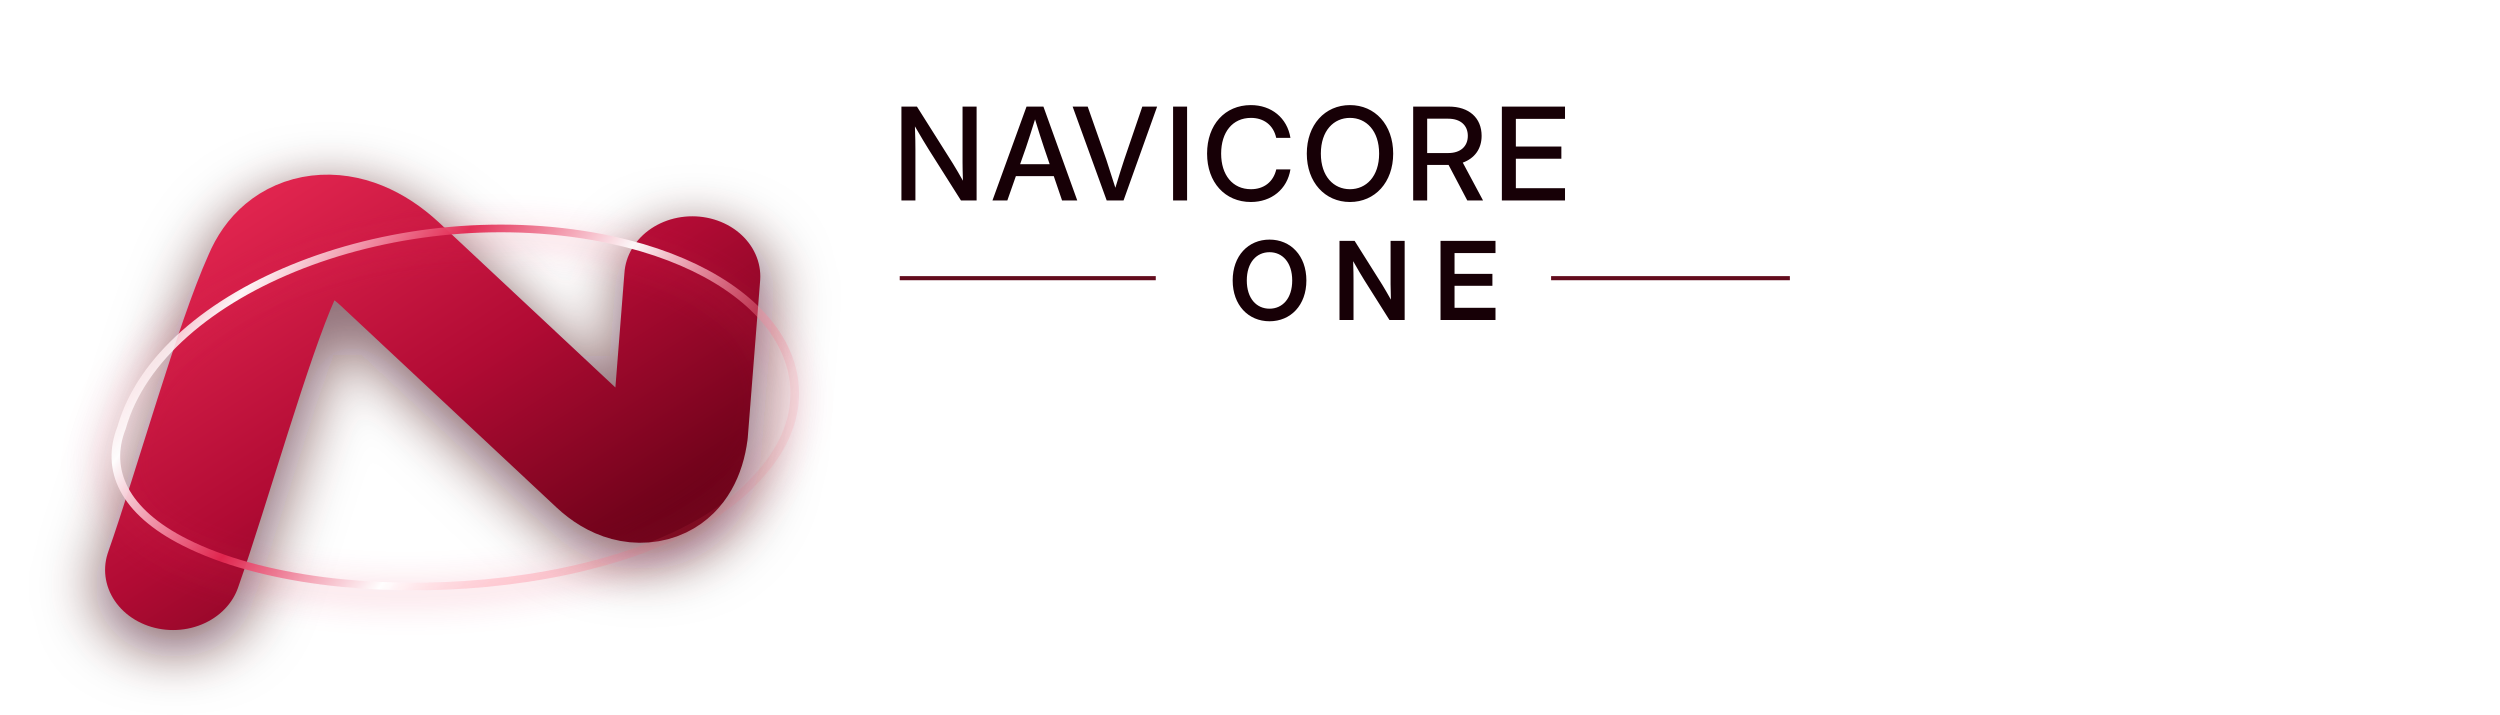
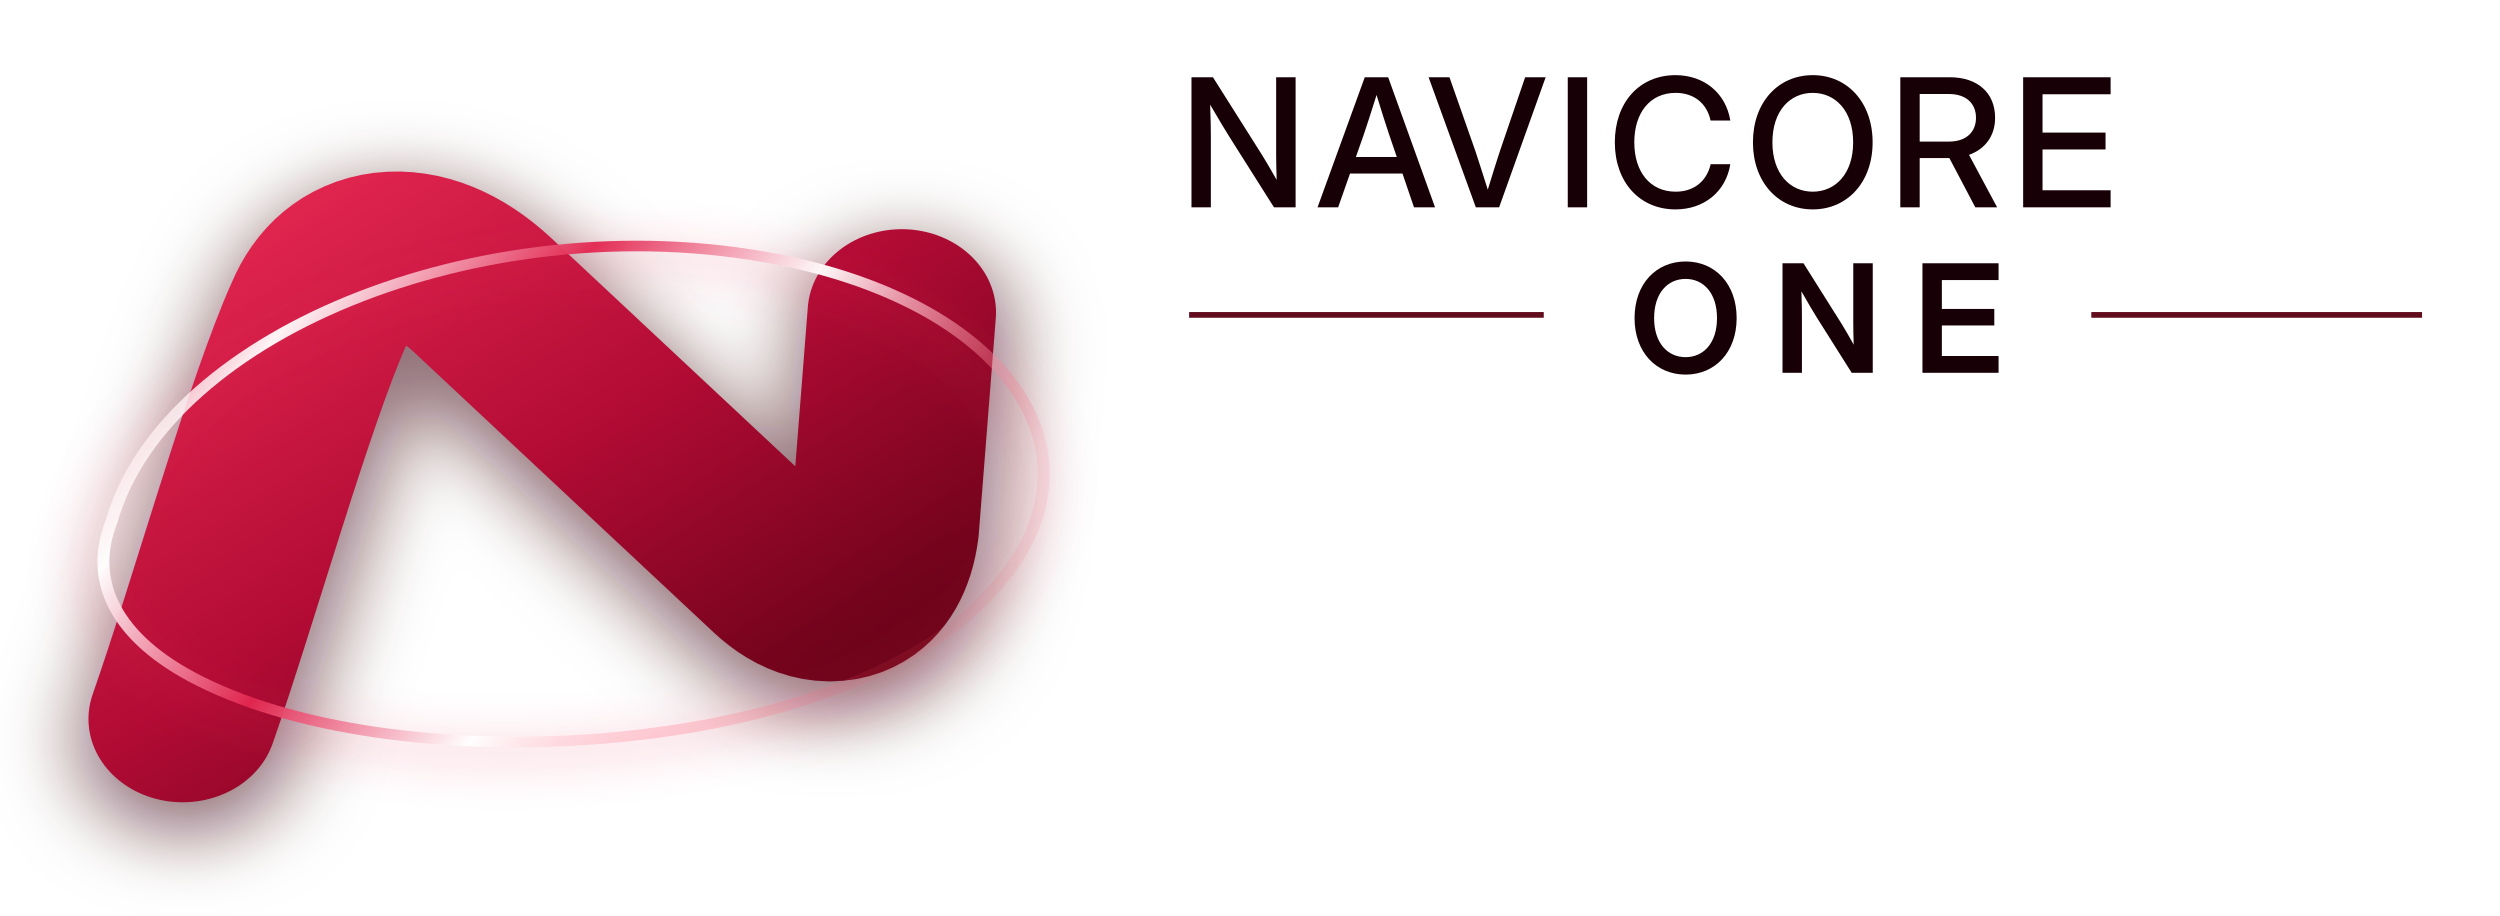
- <svg xmlns="http://www.w3.org/2000/svg" width="1820" height="520" viewBox="0 0 1820 520">
+ <svg xmlns="http://www.w3.org/2000/svg" role="img" aria-label="NAVICORE ONE" width="1314" height="481" viewBox="30 37 1314 481">
  <defs>
    <linearGradient id="xBg" x1="0" y1="0" x2="1" y2="1">
      <stop stop-color="#5B0012" />
      <stop offset=".48" stop-color="#3A000B" />
      <stop offset="1" stop-color="#250006" />
    </linearGradient>
    <linearGradient id="xRibbon" x1="0" y1="0" x2="1" y2="1">
      <stop stop-color="#FFFFFF" />
      <stop offset=".22" stop-color="#FFF7F5" />
      <stop offset=".43" stop-color="#D6B8B9" />
      <stop offset=".58" stop-color="#FFFFFF" />
      <stop offset=".78" stop-color="#E8D6D4" />
      <stop offset="1" stop-color="#FFFFFF" />
    </linearGradient>
    <linearGradient id="xOrbit" x1="0" y1="0" x2="1" y2=".4">
      <stop stop-color="#FFB4C1" stop-opacity=".22" />
      <stop offset=".22" stop-color="#FFFFFF" />
      <stop offset=".45" stop-color="#E32650" />
      <stop offset=".68" stop-color="#FFFFFF" />
      <stop offset="1" stop-color="#FF526D" stop-opacity=".1" />
    </linearGradient>
    <linearGradient id="xRed" x1="0" y1="0" x2="1" y2="1">
      <stop stop-color="#E32650" />
      <stop offset=".48" stop-color="#B10B34" />
      <stop offset="1" stop-color="#5B0012" />
    </linearGradient>
    <radialGradient id="xGlow">
      <stop stop-color="#FF526D" stop-opacity=".46" />
      <stop offset="1" stop-color="#E32650" stop-opacity="0" />
    </radialGradient>
    <filter id="xBloom" x="-50%" y="-50%" width="200%" height="200%">
      <feGaussianBlur stdDeviation="9" />
    </filter>
    <filter id="xShadow" x="-40%" y="-40%" width="180%" height="180%">
      <feGaussianBlur stdDeviation="14" />
    </filter>
  </defs>
  <g transform="translate(75 115) scale(1.5 1.326923)">
    <path d="M 34 226 C 48 181 68 100 82 65 C 92 38 116 34 139 58 L 244 169 C 261 187 277 177 280 151 L 286 65" fill="none" stroke="#3A000B" stroke-width="76" stroke-linecap="round" stroke-linejoin="round" opacity=".55" transform="translate(1 9)" filter="url(#xShadow)" />
    <path d="M 34 226 C 48 181 68 100 82 65 C 92 38 116 34 139 58 L 244 169 C 261 187 277 177 280 151 L 286 65" fill="none" stroke="url(#xRed)" stroke-width="66" stroke-linecap="round" stroke-linejoin="round" />
    <path d="M 9 148 C 28 72 144 20 247 45 C 328 65 359 126 317 176 C 265 241 112 252 40 211 C 10 194 1 171 9 148 Z" fill="none" stroke="#E32650" stroke-width="8" opacity=".24" transform="translate(-4 4)" filter="url(#xBloom)" />
    <path d="M 9 148 C 28 72 144 20 247 45 C 328 65 359 126 317 176 C 265 241 112 252 40 211 C 10 194 1 171 9 148 Z" fill="none" stroke="url(#xOrbit)" stroke-width="4.2" opacity=".95" />
  </g>
-   <text x="650" y="145.96" font-family="Inter Display, Inter, Manrope, Arial, sans-serif" font-size="93.96" font-weight="520" letter-spacing="4.6" fill="#170006">NAVICORE</text>
+   <path fill="#170006" d="M656.24 145.96H666.425V108.982C666.425 105.954 666.379 100.035 666.058 92.006C670.6 99.806 674.316 105.999 676.243 109.027L699.595 145.96H710.973V77.6H700.742V118.295C700.742 120.772 700.834 126.599 701.017 131.554C698.265 126.691 695.237 121.507 693.631 118.937L667.526 77.6H656.24Z M722.501 145.96H733.328L739.568 128.205H767.141L773.197 145.96H784.254L759.617 77.6H747.321ZM742.642 119.534 746.908 107.422C748.789 101.779 750.762 95.768 753.515 86.914C756.222 95.768 758.149 101.779 760.03 107.422L764.159 119.534Z M805.691 145.96H817.941L842.394 77.6H831.613L818.446 116.139C816.794 121.094 814.729 127.7 811.977 136.692C809.132 127.7 807.022 121.094 805.37 116.139L791.836 77.6H780.871Z M864.199 77.6H854.014V145.96H864.199Z M910.641 147.061C925.551 147.061 937.113 137.839 939.453 123.296H929.13C926.974 132.563 920 137.748 910.732 137.748C897.244 137.748 888.986 127.287 888.986 111.826C888.986 96.273 897.244 85.813 910.732 85.813C920.046 85.813 927.065 91.043 929.084 100.356H939.453C937.067 85.767 925.551 76.499 910.641 76.499C891.739 76.499 878.755 90.768 878.755 111.826C878.755 132.747 891.784 147.061 910.641 147.061Z M982.774 147.061C1000.988 147.061 1014.247 132.747 1014.247 111.826C1014.247 90.814 1000.988 76.499 982.774 76.499C964.56 76.499 951.347 90.814 951.347 111.826C951.347 132.701 964.56 147.061 982.774 147.061ZM982.774 137.748C970.983 137.748 961.578 128.48 961.578 111.826C961.578 95.08 970.983 85.813 982.774 85.813C994.565 85.813 1004.016 95.08 1004.016 111.826C1004.016 128.48 994.565 137.748 982.774 137.748Z M1028.803 145.96H1038.988V120.084H1054.128C1054.266 120.084 1054.449 120.084 1054.587 120.084L1068.213 145.96H1079.683L1064.91 118.387C1073.443 115.313 1078.628 108.431 1078.628 98.888C1078.628 85.813 1069.452 77.6 1054.816 77.6H1028.803ZM1038.988 111.413V86.409H1054.358C1063.166 86.409 1068.58 91.181 1068.58 98.888C1068.58 106.596 1063.212 111.413 1054.403 111.413Z M1093.367 145.96H1139.337V137.014H1103.552V115.542H1136.676V106.688H1103.552V86.547H1139.337V77.6H1093.367Z" />
  <path d="M 655 202.51 H 841.4 M 1129.196 202.51 H 1303.022" stroke="#5B0012" stroke-width="3" opacity=".95" />
-   <text x="992.954" y="232.96" text-anchor="middle" font-family="Inter Display, Inter, Manrope, Arial, sans-serif" font-size="79.17" font-weight="560" letter-spacing="16.53" fill="#170006">ONE</text>
+   <path fill="#170006" d="M915.952 233.888C931.377 233.888 942.781 222.175 942.781 204.199C942.781 186.146 931.377 174.433 915.952 174.433C900.528 174.433 889.124 186.146 889.124 204.199C889.124 222.136 900.528 233.888 915.952 233.888ZM915.952 224.726C906.52 224.726 899.407 217.342 899.407 204.199C899.407 191.017 906.52 183.595 915.952 183.595C925.346 183.595 932.459 191.017 932.459 204.199C932.459 217.342 925.346 224.726 915.952 224.726Z M966.887 232.96H977.093V204.006C977.093 201.493 977.054 196.545 976.822 190.128C980.34 196.352 983.394 201.454 985.018 204.044L1003.264 232.96H1014.32V175.361H1004.076V206.75C1004.076 209.031 1004.153 213.825 1004.308 218.154C1002.027 214.057 999.475 209.65 998.122 207.485L977.905 175.361H966.887Z M1040.437 232.96H1080.447V224.107H1050.642V208.065H1078.205V199.367H1050.642V184.213H1080.447V175.361H1040.437Z" />
</svg>
